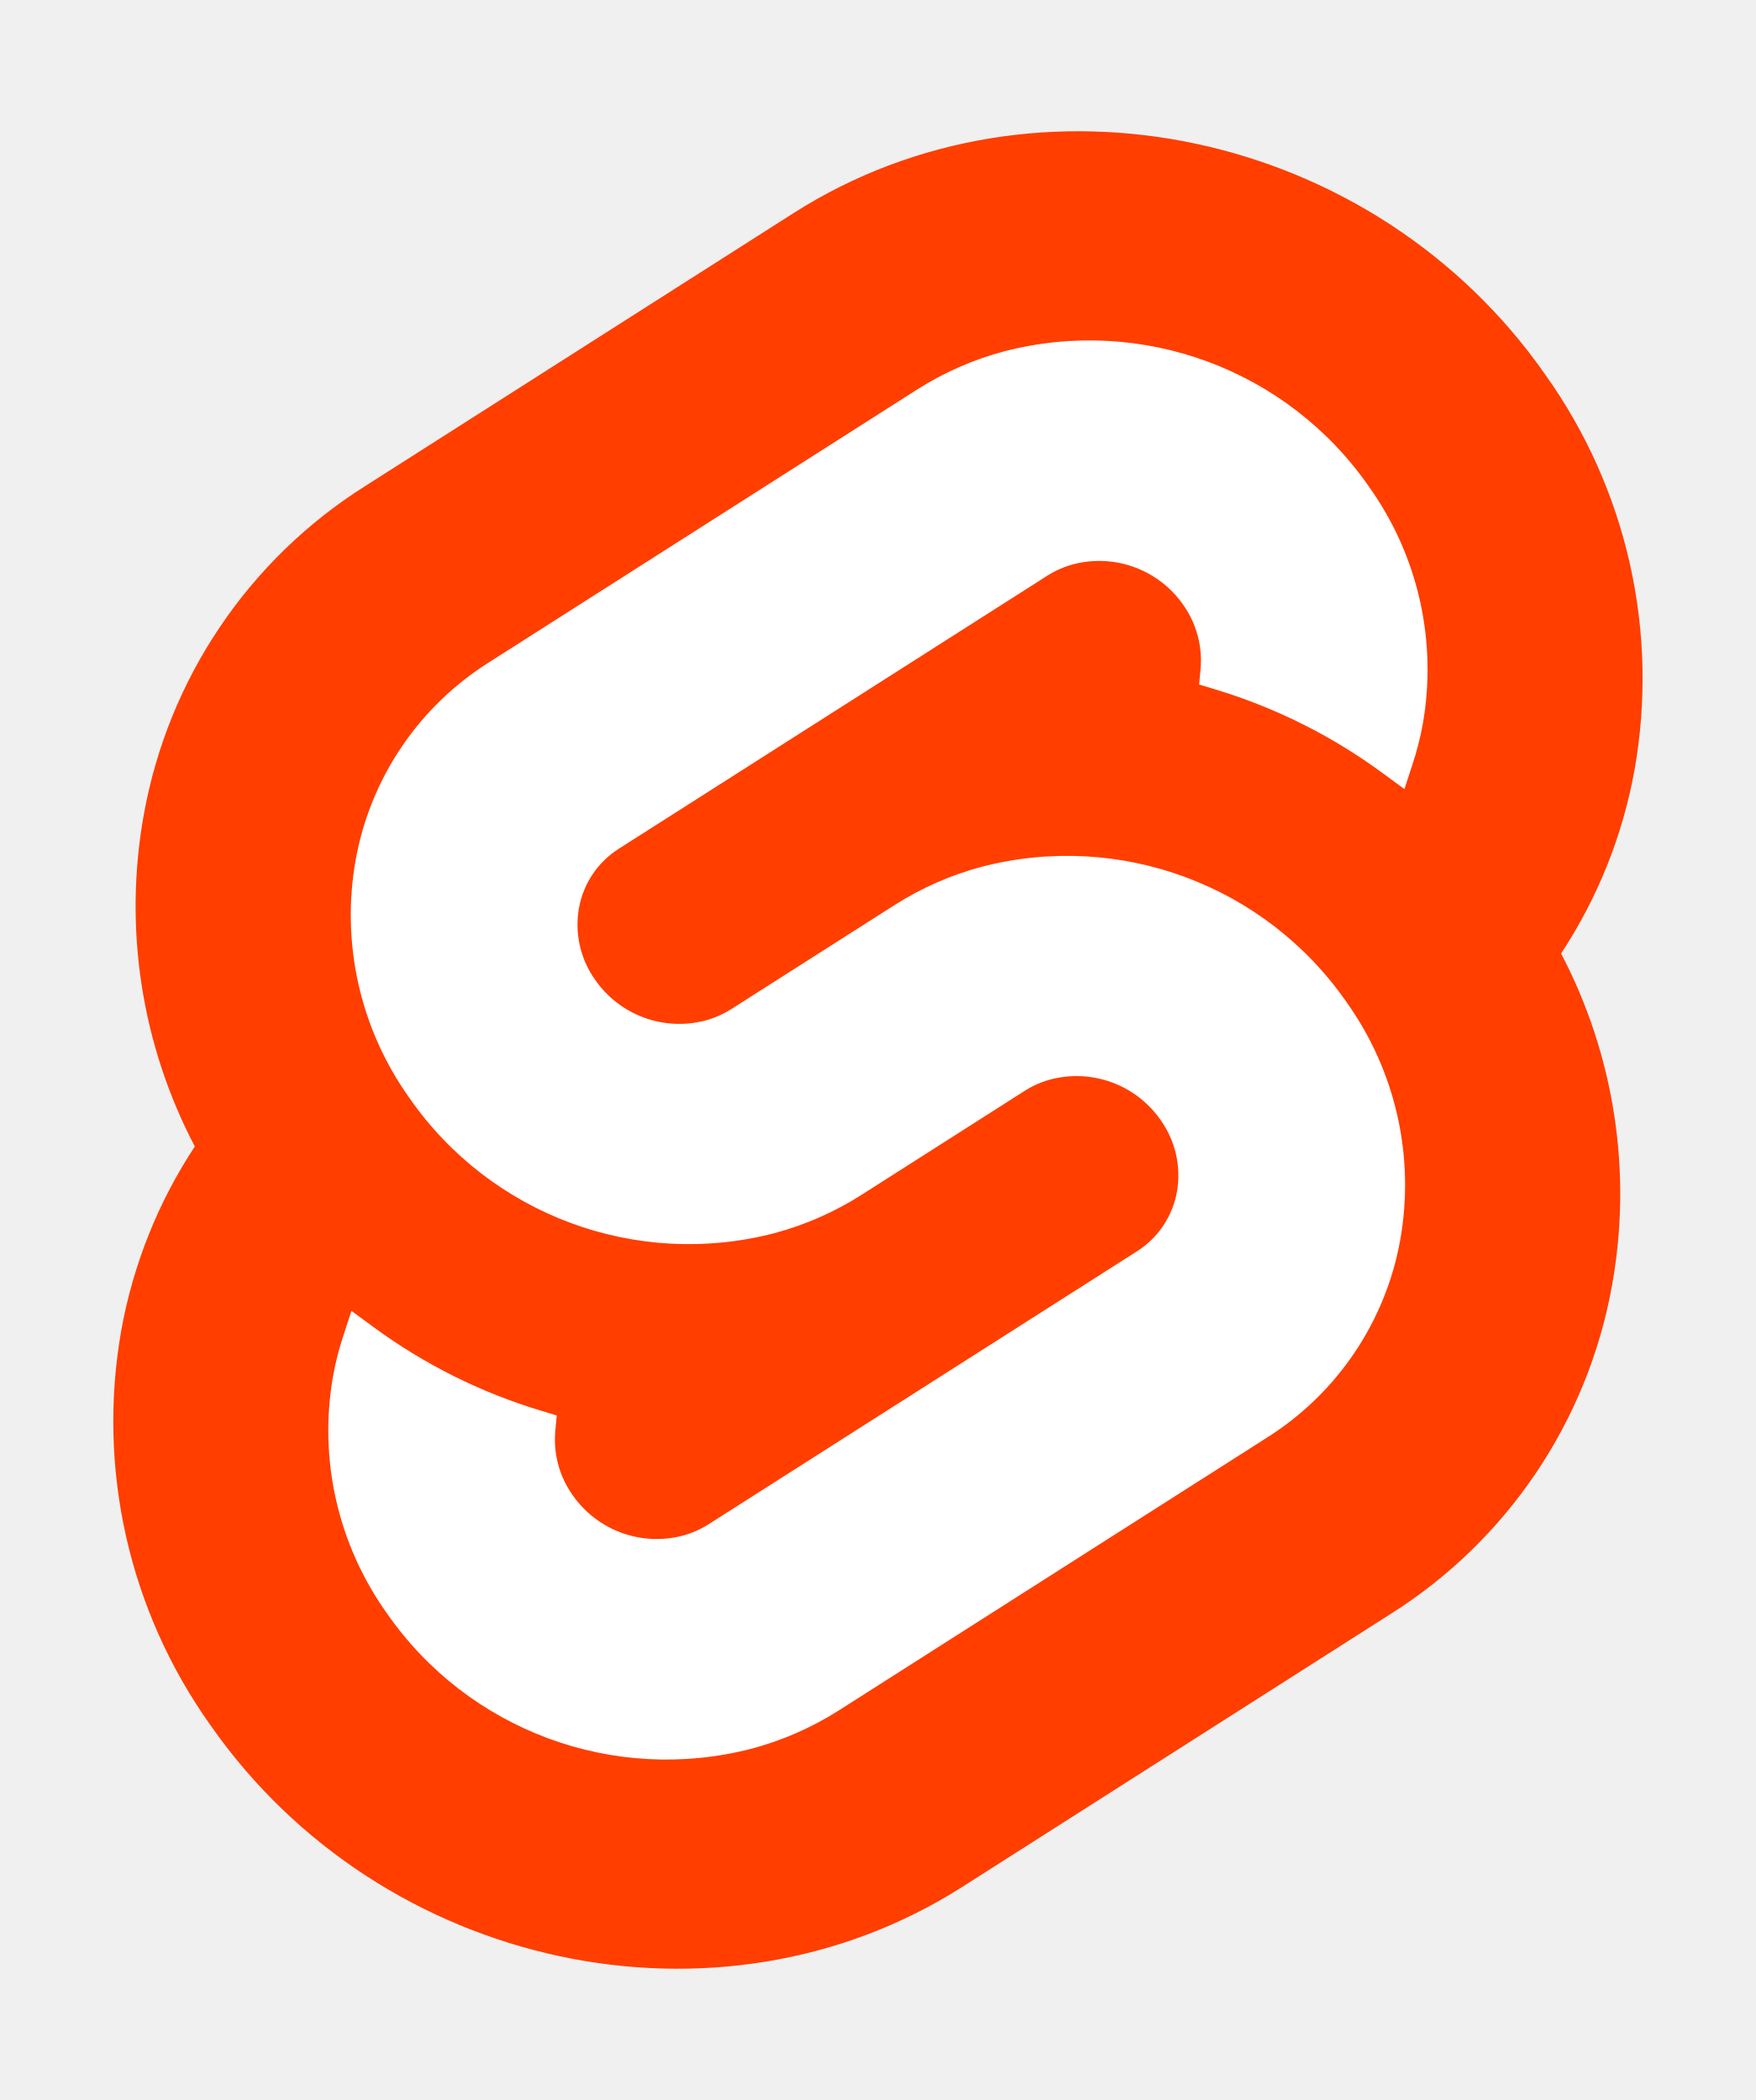
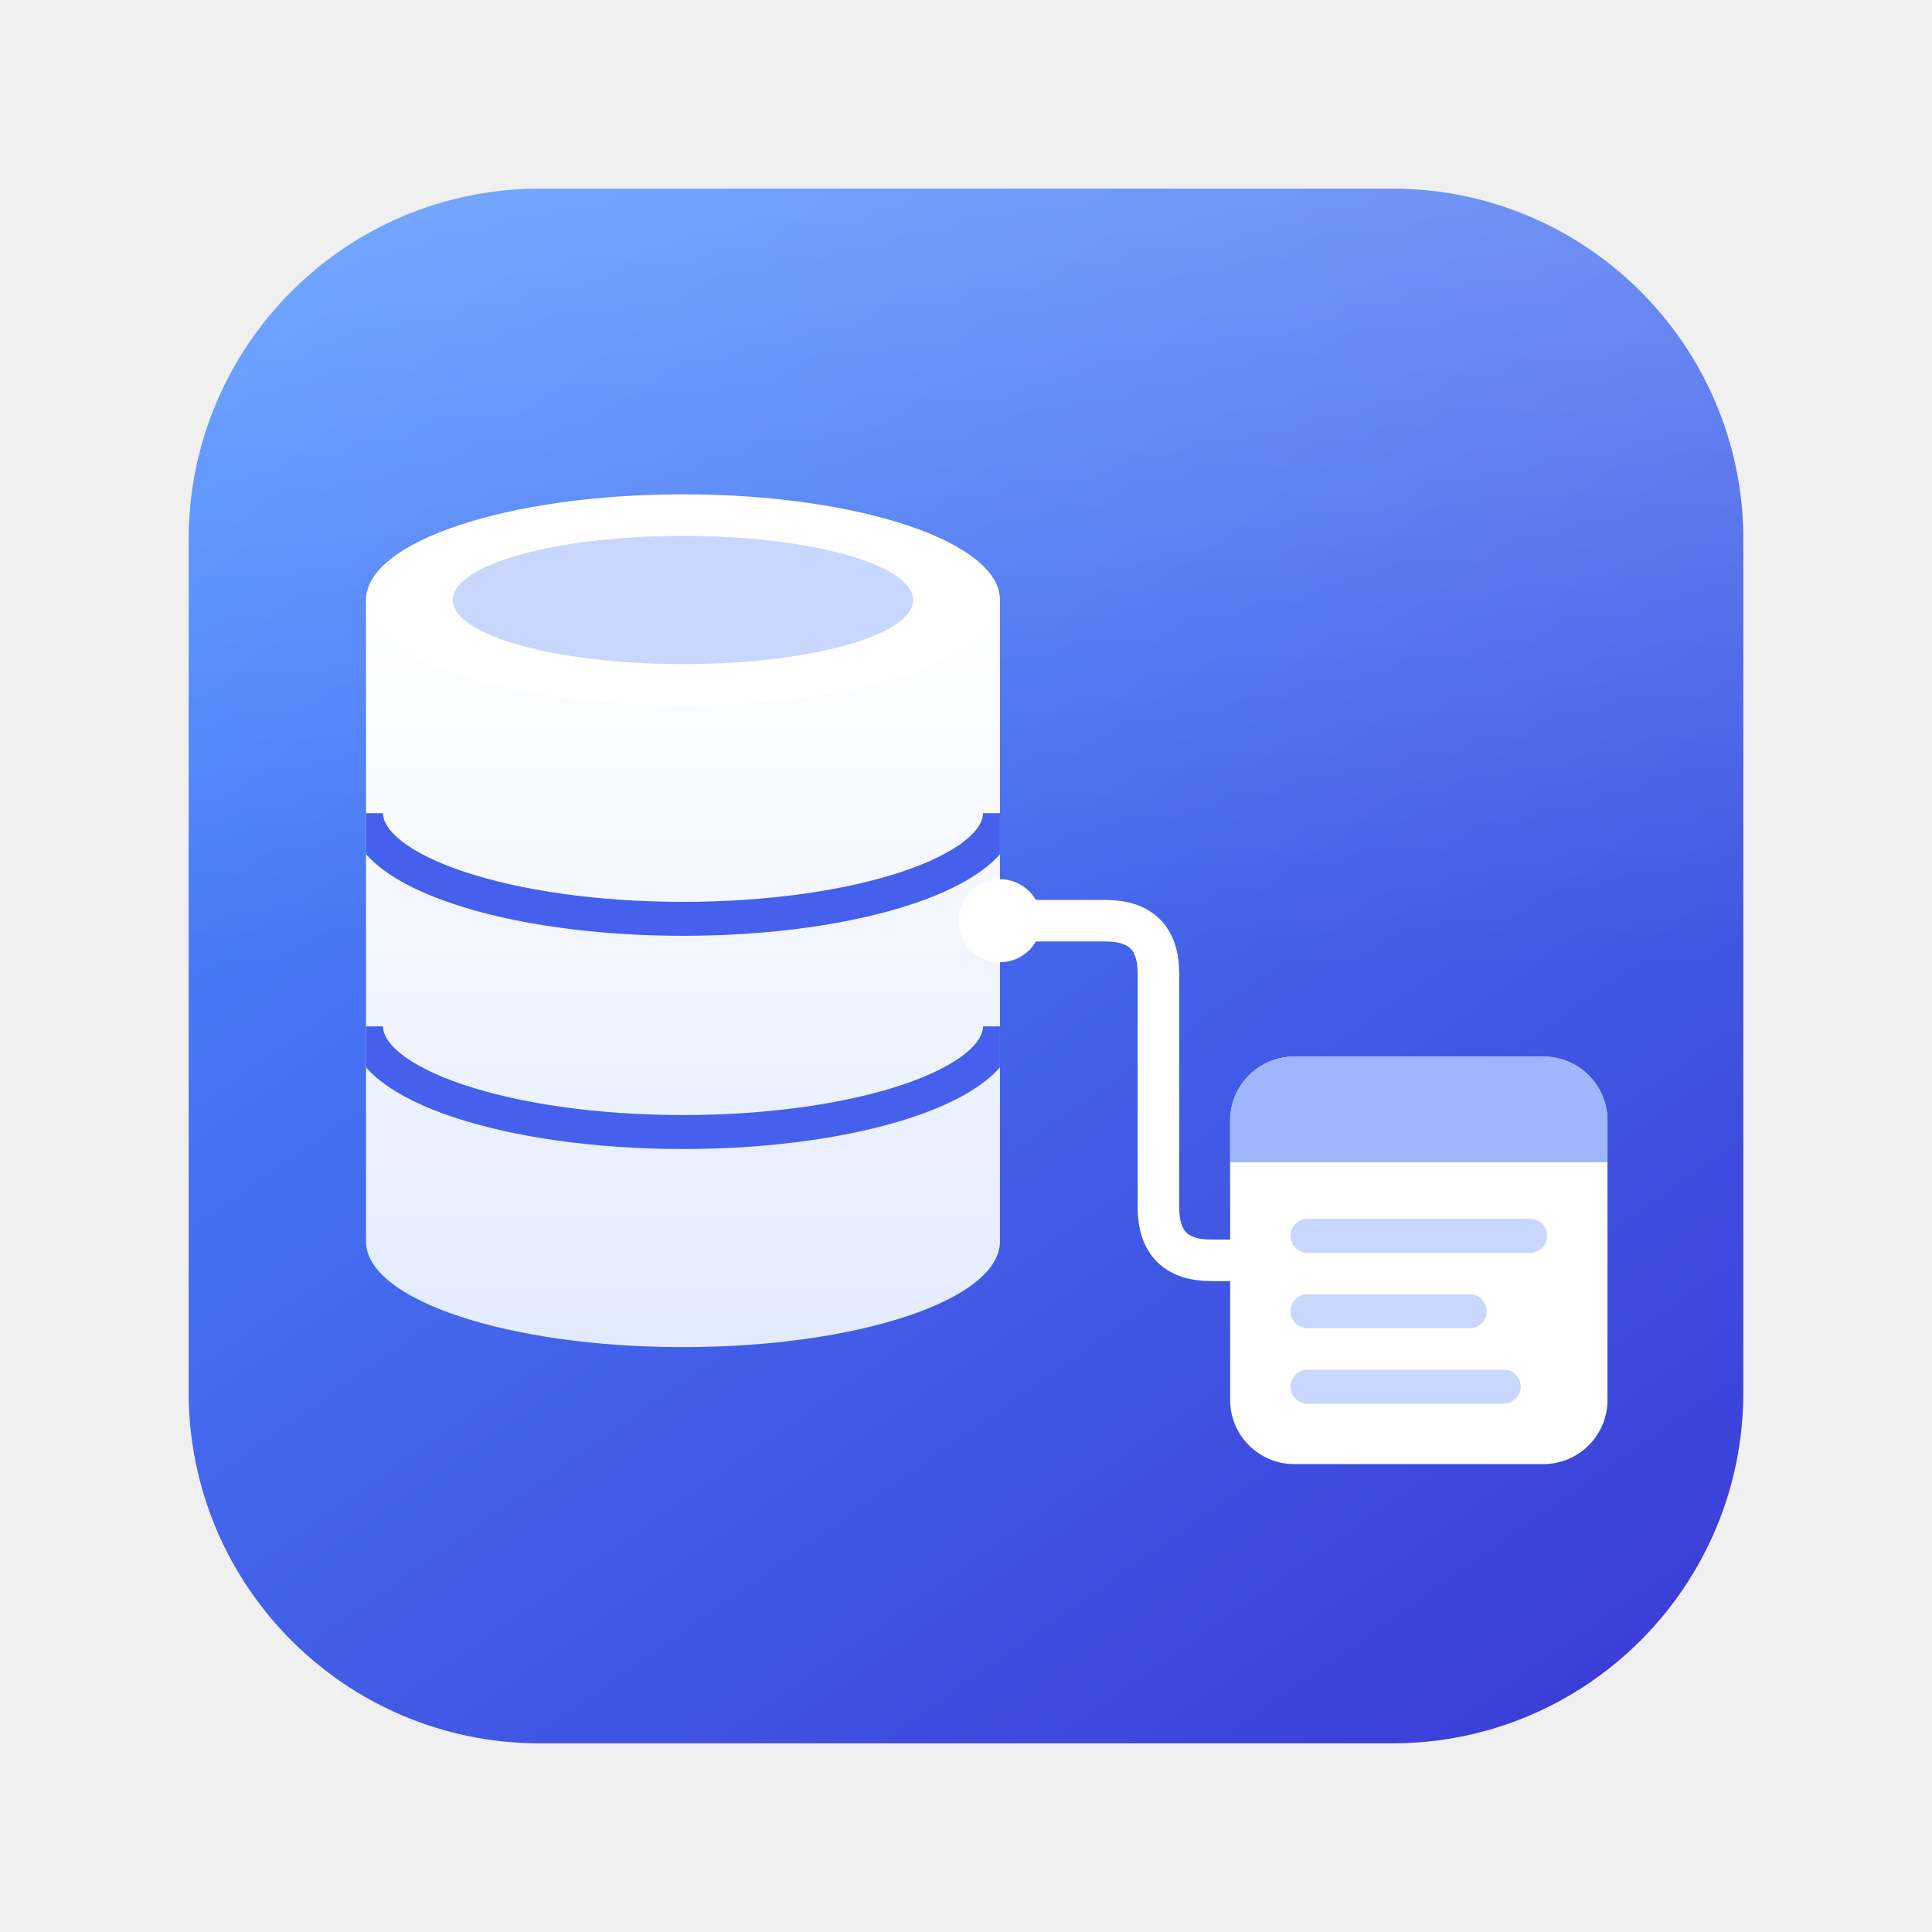
- <svg xmlns="http://www.w3.org/2000/svg" width="107" height="128" viewBox="0 0 107 128">
-   <path d="M94.157 22.819c-10.4-14.885-30.94-19.297-45.792-9.835L22.282 29.608A29.92 29.92 0 0 0 8.764 49.65a31.5 31.5 0 0 0 3.108 20.231 30 30 0 0 0-4.477 11.183 31.9 31.9 0 0 0 5.448 24.116c10.402 14.887 30.942 19.297 45.791 9.835l26.083-16.624A29.92 29.92 0 0 0 98.235 78.35a31.53 31.53 0 0 0-3.105-20.232 30 30 0 0 0 4.474-11.182 31.88 31.88 0 0 0-5.447-24.116" style="fill:#ff3e00" />
-   <path d="M45.817 106.582a20.72 20.72 0 0 1-22.237-8.243 19.17 19.17 0 0 1-3.277-14.503 18 18 0 0 1 .624-2.435l.49-1.498 1.337.981a33.6 33.6 0 0 0 10.203 5.098l.97.294-.09.968a5.85 5.85 0 0 0 1.052 3.878 6.24 6.24 0 0 0 6.695 2.485 5.8 5.8 0 0 0 1.603-.704L69.27 76.28a5.43 5.43 0 0 0 2.45-3.631 5.8 5.8 0 0 0-.987-4.371 6.24 6.24 0 0 0-6.698-2.487 5.7 5.7 0 0 0-1.6.704l-9.953 6.345a19 19 0 0 1-5.296 2.326 20.72 20.72 0 0 1-22.237-8.243 19.17 19.17 0 0 1-3.277-14.502 17.99 17.99 0 0 1 8.13-12.052l26.081-16.623a19 19 0 0 1 5.3-2.329 20.72 20.72 0 0 1 22.237 8.243 19.17 19.17 0 0 1 3.277 14.503 18 18 0 0 1-.624 2.435l-.49 1.498-1.337-.98a33.6 33.6 0 0 0-10.203-5.1l-.97-.294.09-.968a5.86 5.86 0 0 0-1.052-3.878 6.24 6.24 0 0 0-6.696-2.485 5.8 5.8 0 0 0-1.602.704L37.73 51.72a5.42 5.42 0 0 0-2.449 3.63 5.79 5.79 0 0 0 .986 4.372 6.24 6.24 0 0 0 6.698 2.486 5.8 5.8 0 0 0 1.602-.704l9.952-6.342a19 19 0 0 1 5.295-2.328 20.72 20.72 0 0 1 22.237 8.242 19.17 19.17 0 0 1 3.277 14.503 18 18 0 0 1-8.13 12.053l-26.081 16.622a19 19 0 0 1-5.3 2.328" style="fill:#fff" />
+ <svg xmlns="http://www.w3.org/2000/svg" viewBox="0 0 1024 1024" width="1024" height="1024">
+   <defs>
+     <linearGradient id="bg" x1="0.15" y1="0" x2="0.85" y2="1">
+       <stop offset="0" stop-color="#4C8DFF" />
+       <stop offset="1" stop-color="#3B3FD8" />
+     </linearGradient>
+     <linearGradient id="shine" x1="0" y1="0" x2="0" y2="1">
+       <stop offset="0" stop-color="#FFFFFF" stop-opacity="0.22" />
+       <stop offset="0.5" stop-color="#FFFFFF" stop-opacity="0" />
+     </linearGradient>
+     <linearGradient id="disc" x1="0" y1="0" x2="0" y2="1">
+       <stop offset="0" stop-color="#FFFFFF" />
+       <stop offset="1" stop-color="#E3EBFF" />
+     </linearGradient>
+     <clipPath id="body">
+       <path d="M232 318 V658 A168 56 0 0 0 568 658 V318 Z" />
+     </clipPath>
+   </defs>
+   <rect x="100" y="100" width="824" height="824" rx="186" fill="url(#bg)" />
+   <rect x="100" y="100" width="824" height="824" rx="186" fill="url(#shine)" />
+   <g transform="translate(-38 0)">
+     <g>
+       <path d="M232 318 V658 A168 56 0 0 0 568 658 V318 Z" fill="url(#disc)" />
+       <g clip-path="url(#body)">
+         <path d="M232 431 A168 56 0 0 0 568 431" fill="none" stroke="#4560EC" stroke-width="18" stroke-linecap="butt" />
+         <path d="M232 544 A168 56 0 0 0 568 544" fill="none" stroke="#4560EC" stroke-width="18" stroke-linecap="butt" />
+       </g>
+       <ellipse cx="400" cy="318" rx="168" ry="56" fill="#FFFFFF" />
+       <ellipse cx="400" cy="318" rx="122" ry="34" fill="#C9D7FF" />
+     </g>
+     <path d="M568 488 H624 Q652 488 652 516 V640 Q652 668 680 668 H700" fill="none" stroke="#FFFFFF" stroke-width="22" stroke-linecap="round" />
+     <circle cx="568" cy="488" r="22" fill="#FFFFFF" />
+     <rect x="690" y="560" width="200" height="216" rx="34" fill="#FFFFFF" />
+     <path d="M690 594 A34 34 0 0 1 724 560 H856 A34 34 0 0 1 890 594 V616 H690 Z" fill="#9EB6FF" />
+     <rect x="722" y="646" width="136" height="18" rx="9" fill="#C9D7FF" />
+     <rect x="722" y="686" width="104" height="18" rx="9" fill="#C9D7FF" />
+     <rect x="722" y="726" width="122" height="18" rx="9" fill="#C9D7FF" />
+   </g>
</svg>
